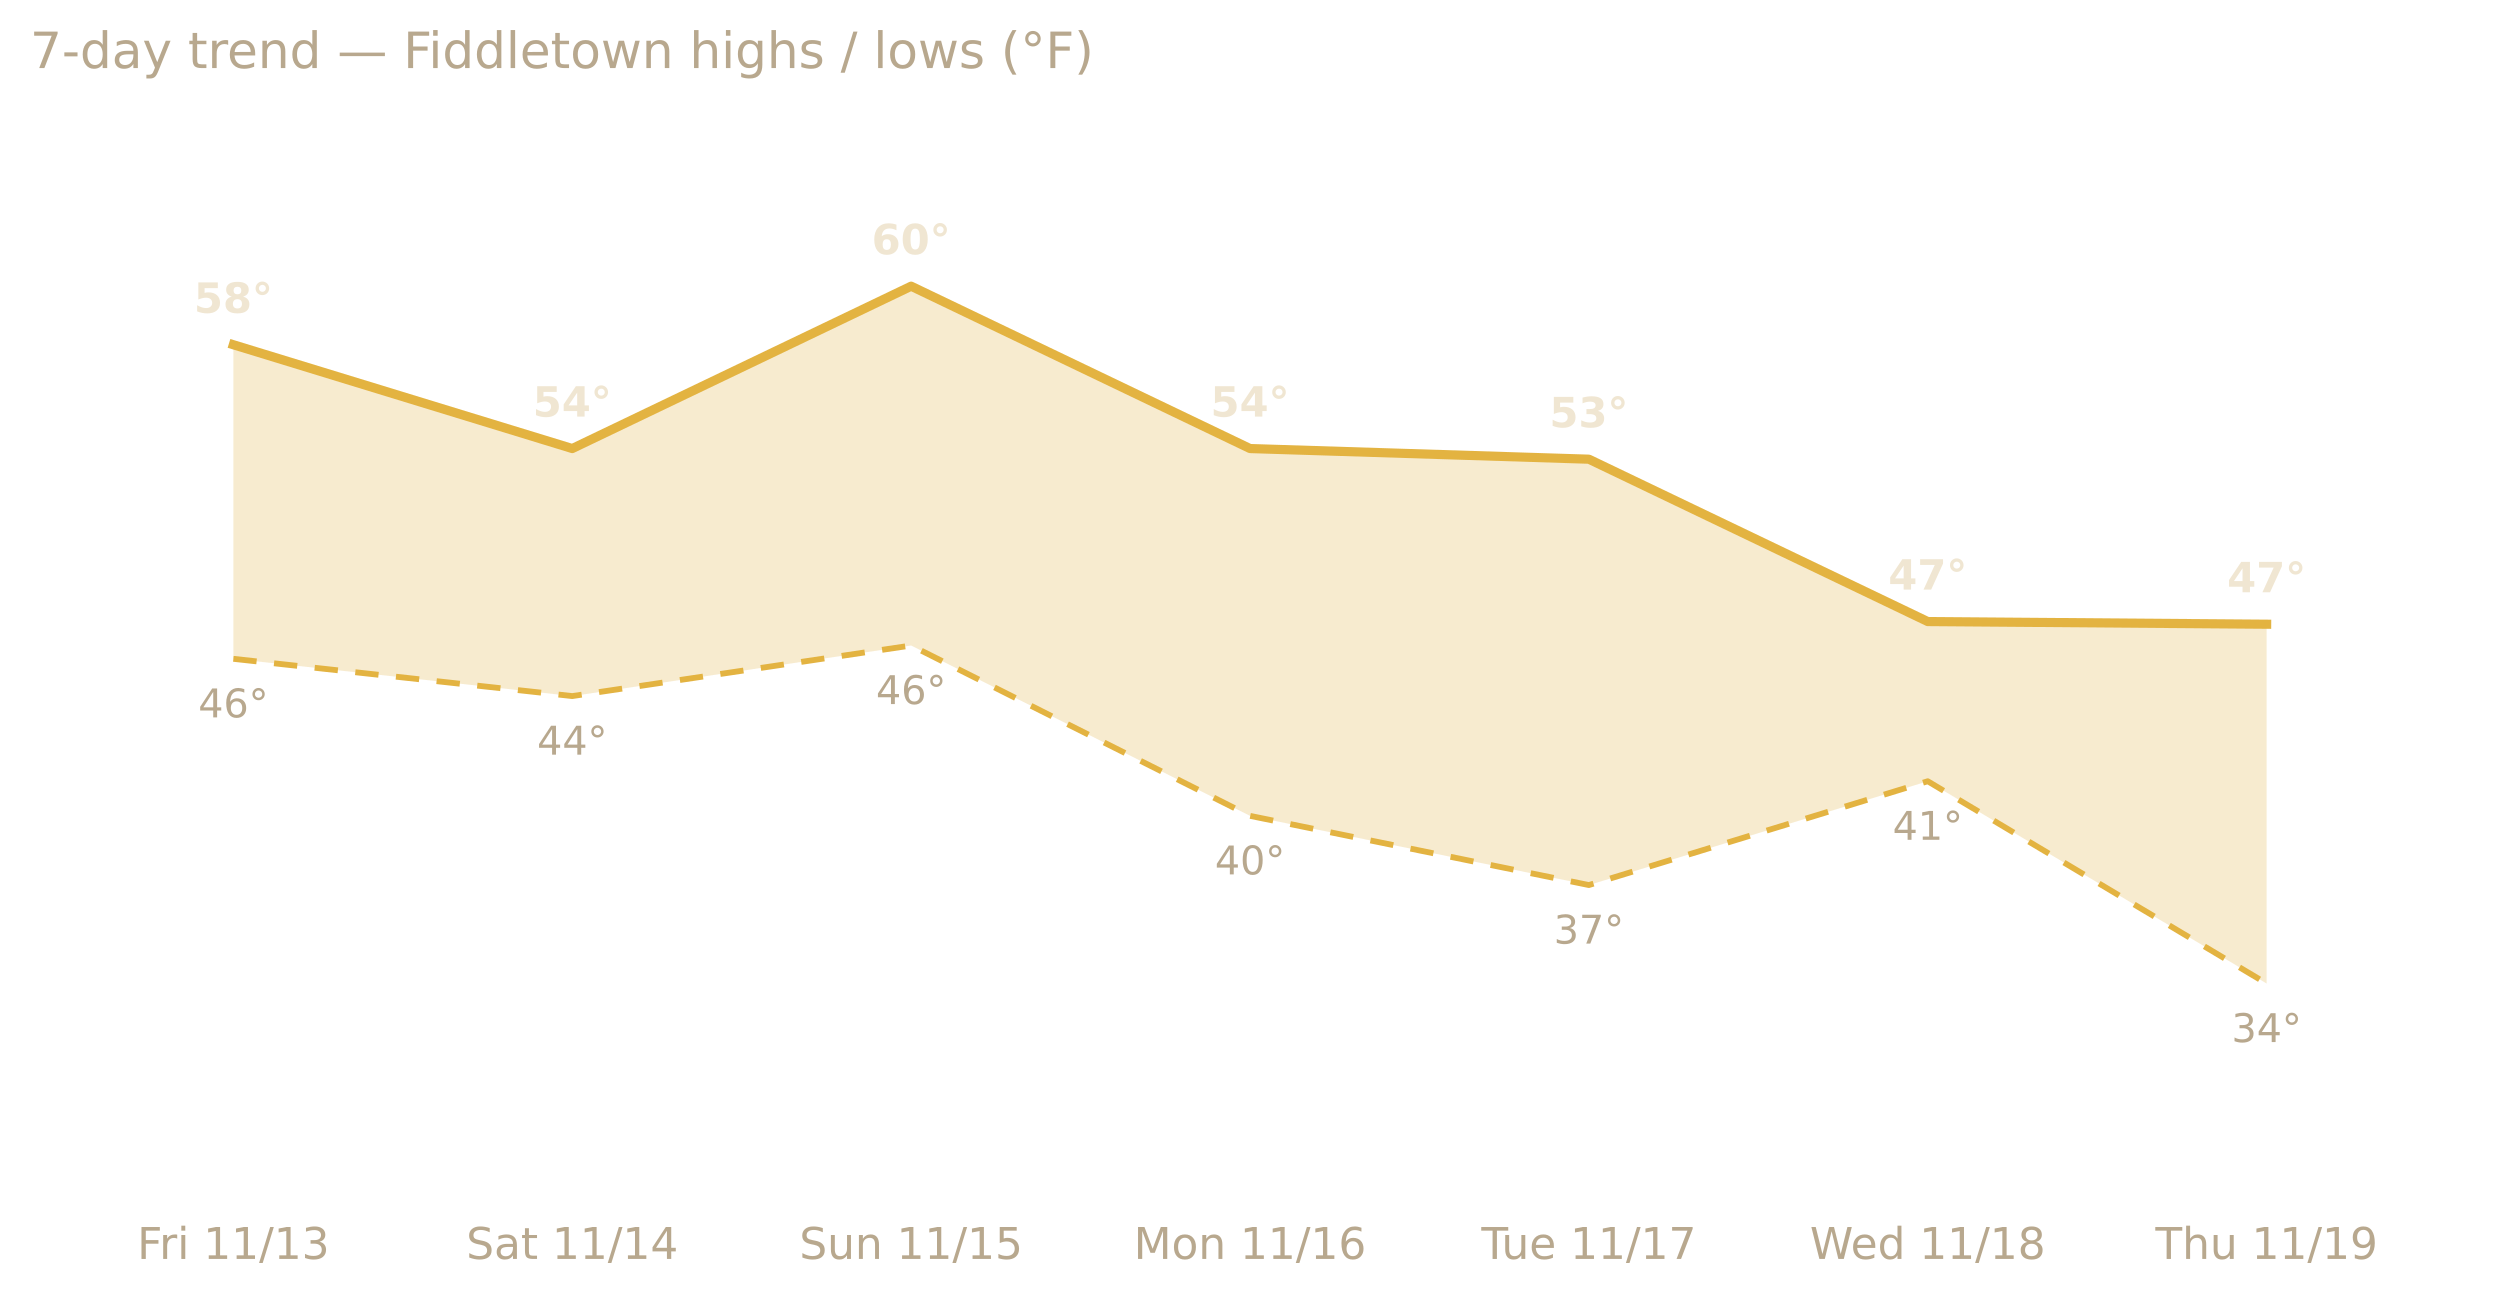
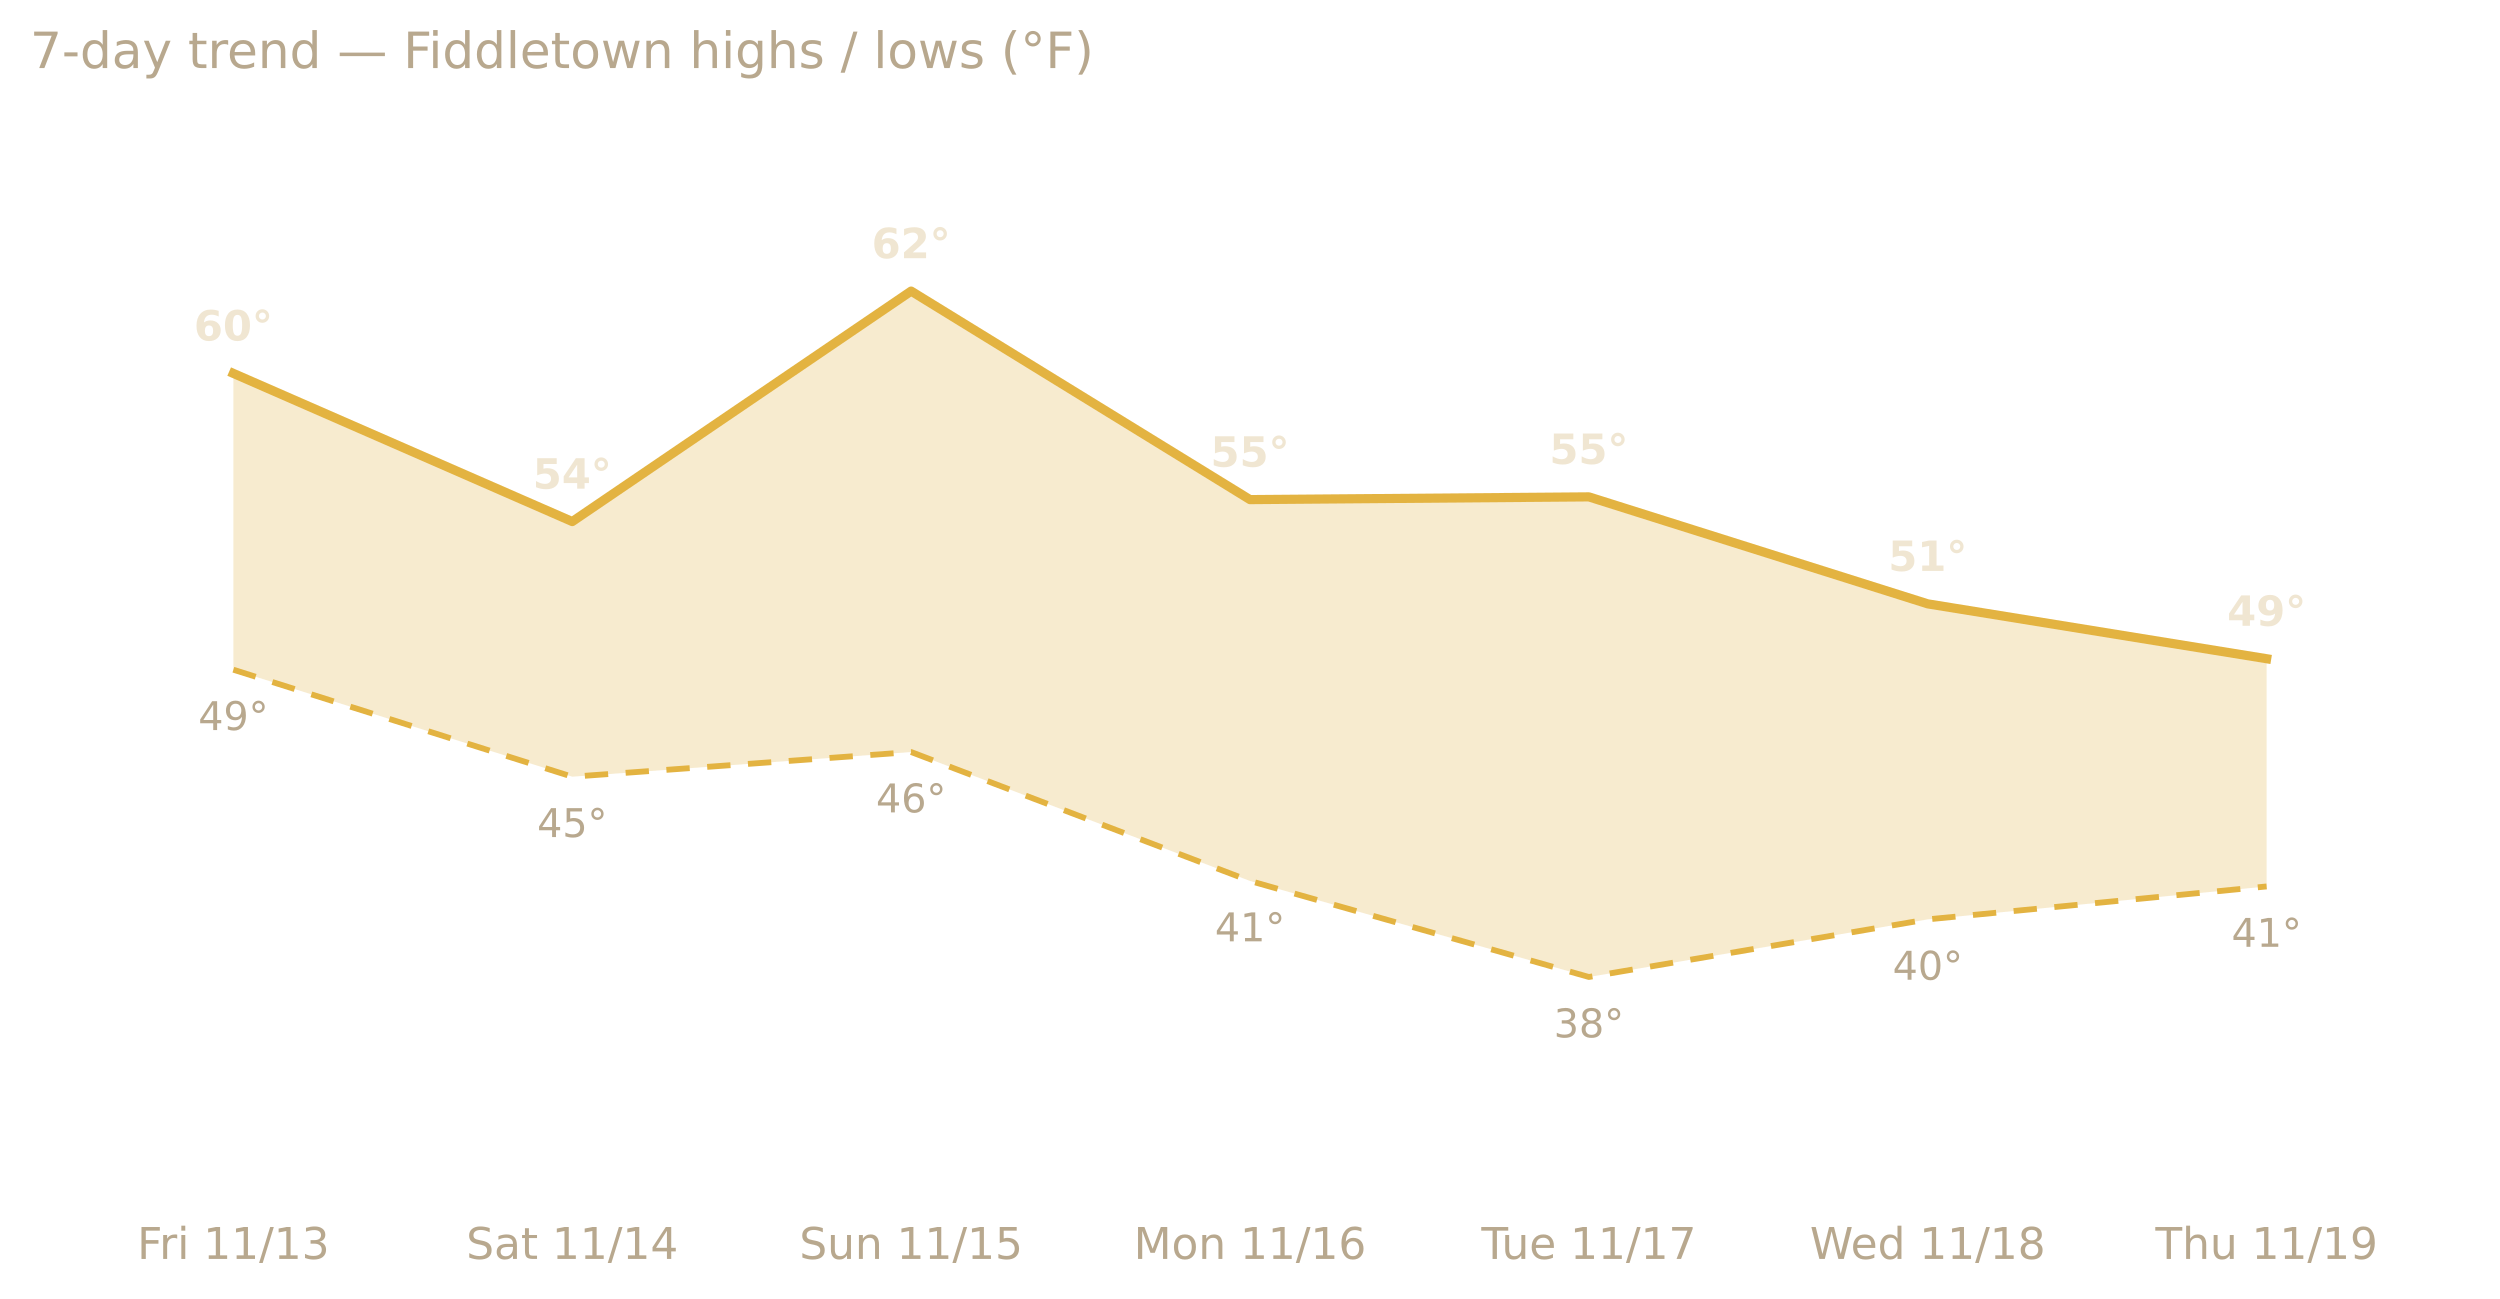
<svg xmlns="http://www.w3.org/2000/svg" xmlns:xlink="http://www.w3.org/1999/xlink" width="599.2pt" height="311.13pt" viewBox="0 0 599.2 311.13" version="1.1">
  <defs>
    <style type="text/css">*{stroke-linejoin: round; stroke-linecap: butt}</style>
  </defs>
  <g id="figure_1">
    <g id="patch_1">
      <path d="M 0 311.13  L 599.2 311.13  L 599.2 0  L 0 0  L 0 311.13  z " style="fill: none; opacity: 0" />
    </g>
    <g id="axes_1">
      <g id="patch_2">
        <path d="M 7.2 286.768  L 592 286.768  L 592 30.318  L 7.2 30.318  L 7.2 286.768  z " style="fill: none" />
      </g>
      <g id="matplotlib.axis_1">
        <g id="xtick_1">
          <g id="text_1">
            <g style="fill: #b8a88e" transform="translate(32.87927 301.7465) scale(0.105 -0.105)">
              <defs>
                <path id="DejaVuSans-46" d="M 628 4666  L 3309 4666  L 3309 4134  L 1259 4134  L 1259 2759  L 3109 2759  L 3109 2228  L 1259 2228  L 1259 0  L 628 0  L 628 4666  z " transform="scale(0.015625)" />
                <path id="DejaVuSans-72" d="M 2631 2963  Q 2534 3019 2420 3045  Q 2306 3072 2169 3072  Q 1681 3072 1420 2755  Q 1159 2438 1159 1844  L 1159 0  L 581 0  L 581 3500  L 1159 3500  L 1159 2956  Q 1341 3275 1631 3429  Q 1922 3584 2338 3584  Q 2397 3584 2469 3576  Q 2541 3569 2628 3553  L 2631 2963  z " transform="scale(0.015625)" />
                <path id="DejaVuSans-69" d="M 603 3500  L 1178 3500  L 1178 0  L 603 0  L 603 3500  z M 603 4863  L 1178 4863  L 1178 4134  L 603 4134  L 603 4863  z " transform="scale(0.015625)" />
                <path id="DejaVuSans-20" transform="scale(0.015625)" />
                <path id="DejaVuSans-31" d="M 794 531  L 1825 531  L 1825 4091  L 703 3866  L 703 4441  L 1819 4666  L 2450 4666  L 2450 531  L 3481 531  L 3481 0  L 794 0  L 794 531  z " transform="scale(0.015625)" />
                <path id="DejaVuSans-2f" d="M 1625 4666  L 2156 4666  L 531 -594  L 0 -594  L 1625 4666  z " transform="scale(0.015625)" />
                <path id="DejaVuSans-33" d="M 2597 2516  Q 3050 2419 3304 2112  Q 3559 1806 3559 1356  Q 3559 666 3084 287  Q 2609 -91 1734 -91  Q 1441 -91 1130 -33  Q 819 25 488 141  L 488 750  Q 750 597 1062 519  Q 1375 441 1716 441  Q 2309 441 2620 675  Q 2931 909 2931 1356  Q 2931 1769 2642 2001  Q 2353 2234 1838 2234  L 1294 2234  L 1294 2753  L 1863 2753  Q 2328 2753 2575 2939  Q 2822 3125 2822 3475  Q 2822 3834 2567 4026  Q 2313 4219 1838 4219  Q 1578 4219 1281 4162  Q 984 4106 628 3988  L 628 4550  Q 988 4650 1302 4700  Q 1616 4750 1894 4750  Q 2613 4750 3031 4423  Q 3450 4097 3450 3541  Q 3450 3153 3228 2886  Q 3006 2619 2597 2516  z " transform="scale(0.015625)" />
              </defs>
              <use xlink:href="#DejaVuSans-46" />
              <use xlink:href="#DejaVuSans-72" x="50.27" />
              <use xlink:href="#DejaVuSans-69" x="91.383" />
              <use xlink:href="#DejaVuSans-20" x="119.166" />
              <use xlink:href="#DejaVuSans-31" x="150.953" />
              <use xlink:href="#DejaVuSans-31" x="214.576" />
              <use xlink:href="#DejaVuSans-2f" x="278.199" />
              <use xlink:href="#DejaVuSans-31" x="311.891" />
              <use xlink:href="#DejaVuSans-33" x="375.514" />
            </g>
          </g>
        </g>
        <g id="xtick_2">
          <g id="text_2">
            <g style="fill: #b8a88e" transform="translate(111.7488 301.7465) scale(0.105 -0.105)">
              <defs>
                <path id="DejaVuSans-53" d="M 3425 4513  L 3425 3897  Q 3066 4069 2747 4153  Q 2428 4238 2131 4238  Q 1616 4238 1336 4038  Q 1056 3838 1056 3469  Q 1056 3159 1242 3001  Q 1428 2844 1947 2747  L 2328 2669  Q 3034 2534 3370 2195  Q 3706 1856 3706 1288  Q 3706 609 3251 259  Q 2797 -91 1919 -91  Q 1588 -91 1214 -16  Q 841 59 441 206  L 441 856  Q 825 641 1194 531  Q 1563 422 1919 422  Q 2459 422 2753 634  Q 3047 847 3047 1241  Q 3047 1584 2836 1778  Q 2625 1972 2144 2069  L 1759 2144  Q 1053 2284 737 2584  Q 422 2884 422 3419  Q 422 4038 858 4394  Q 1294 4750 2059 4750  Q 2388 4750 2728 4690  Q 3069 4631 3425 4513  z " transform="scale(0.015625)" />
                <path id="DejaVuSans-61" d="M 2194 1759  Q 1497 1759 1228 1600  Q 959 1441 959 1056  Q 959 750 1161 570  Q 1363 391 1709 391  Q 2188 391 2477 730  Q 2766 1069 2766 1631  L 2766 1759  L 2194 1759  z M 3341 1997  L 3341 0  L 2766 0  L 2766 531  Q 2569 213 2275 61  Q 1981 -91 1556 -91  Q 1019 -91 701 211  Q 384 513 384 1019  Q 384 1609 779 1909  Q 1175 2209 1959 2209  L 2766 2209  L 2766 2266  Q 2766 2663 2505 2880  Q 2244 3097 1772 3097  Q 1472 3097 1187 3025  Q 903 2953 641 2809  L 641 3341  Q 956 3463 1253 3523  Q 1550 3584 1831 3584  Q 2591 3584 2966 3190  Q 3341 2797 3341 1997  z " transform="scale(0.015625)" />
                <path id="DejaVuSans-74" d="M 1172 4494  L 1172 3500  L 2356 3500  L 2356 3053  L 1172 3053  L 1172 1153  Q 1172 725 1289 603  Q 1406 481 1766 481  L 2356 481  L 2356 0  L 1766 0  Q 1100 0 847 248  Q 594 497 594 1153  L 594 3053  L 172 3053  L 172 3500  L 594 3500  L 594 4494  L 1172 4494  z " transform="scale(0.015625)" />
                <path id="DejaVuSans-34" d="M 2419 4116  L 825 1625  L 2419 1625  L 2419 4116  z M 2253 4666  L 3047 4666  L 3047 1625  L 3713 1625  L 3713 1100  L 3047 1100  L 3047 0  L 2419 0  L 2419 1100  L 313 1100  L 313 1709  L 2253 4666  z " transform="scale(0.015625)" />
              </defs>
              <use xlink:href="#DejaVuSans-53" />
              <use xlink:href="#DejaVuSans-61" x="63.477" />
              <use xlink:href="#DejaVuSans-74" x="124.756" />
              <use xlink:href="#DejaVuSans-20" x="163.965" />
              <use xlink:href="#DejaVuSans-31" x="195.752" />
              <use xlink:href="#DejaVuSans-31" x="259.375" />
              <use xlink:href="#DejaVuSans-2f" x="322.998" />
              <use xlink:href="#DejaVuSans-31" x="356.689" />
              <use xlink:href="#DejaVuSans-34" x="420.312" />
            </g>
          </g>
        </g>
        <g id="xtick_3">
          <g id="text_3">
            <g style="fill: #b8a88e" transform="translate(191.5921 301.7465) scale(0.105 -0.105)">
              <defs>
                <path id="DejaVuSans-75" d="M 544 1381  L 544 3500  L 1119 3500  L 1119 1403  Q 1119 906 1312 657  Q 1506 409 1894 409  Q 2359 409 2629 706  Q 2900 1003 2900 1516  L 2900 3500  L 3475 3500  L 3475 0  L 2900 0  L 2900 538  Q 2691 219 2414 64  Q 2138 -91 1772 -91  Q 1169 -91 856 284  Q 544 659 544 1381  z M 1991 3584  L 1991 3584  z " transform="scale(0.015625)" />
                <path id="DejaVuSans-6e" d="M 3513 2113  L 3513 0  L 2938 0  L 2938 2094  Q 2938 2591 2744 2837  Q 2550 3084 2163 3084  Q 1697 3084 1428 2787  Q 1159 2491 1159 1978  L 1159 0  L 581 0  L 581 3500  L 1159 3500  L 1159 2956  Q 1366 3272 1645 3428  Q 1925 3584 2291 3584  Q 2894 3584 3203 3211  Q 3513 2838 3513 2113  z " transform="scale(0.015625)" />
                <path id="DejaVuSans-35" d="M 691 4666  L 3169 4666  L 3169 4134  L 1269 4134  L 1269 2991  Q 1406 3038 1543 3061  Q 1681 3084 1819 3084  Q 2600 3084 3056 2656  Q 3513 2228 3513 1497  Q 3513 744 3044 326  Q 2575 -91 1722 -91  Q 1428 -91 1123 -41  Q 819 9 494 109  L 494 744  Q 775 591 1075 516  Q 1375 441 1709 441  Q 2250 441 2565 725  Q 2881 1009 2881 1497  Q 2881 1984 2565 2268  Q 2250 2553 1709 2553  Q 1456 2553 1204 2497  Q 953 2441 691 2322  L 691 4666  z " transform="scale(0.015625)" />
              </defs>
              <use xlink:href="#DejaVuSans-53" />
              <use xlink:href="#DejaVuSans-75" x="63.477" />
              <use xlink:href="#DejaVuSans-6e" x="126.855" />
              <use xlink:href="#DejaVuSans-20" x="190.234" />
              <use xlink:href="#DejaVuSans-31" x="222.021" />
              <use xlink:href="#DejaVuSans-31" x="285.645" />
              <use xlink:href="#DejaVuSans-2f" x="349.268" />
              <use xlink:href="#DejaVuSans-31" x="382.959" />
              <use xlink:href="#DejaVuSans-35" x="446.582" />
            </g>
          </g>
        </g>
        <g id="xtick_4">
          <g id="text_4">
            <g style="fill: #b8a88e" transform="translate(271.7323 301.7465) scale(0.105 -0.105)">
              <defs>
                <path id="DejaVuSans-4d" d="M 628 4666  L 1569 4666  L 2759 1491  L 3956 4666  L 4897 4666  L 4897 0  L 4281 0  L 4281 4097  L 3078 897  L 2444 897  L 1241 4097  L 1241 0  L 628 0  L 628 4666  z " transform="scale(0.015625)" />
                <path id="DejaVuSans-6f" d="M 1959 3097  Q 1497 3097 1228 2736  Q 959 2375 959 1747  Q 959 1119 1226 758  Q 1494 397 1959 397  Q 2419 397 2687 759  Q 2956 1122 2956 1747  Q 2956 2369 2687 2733  Q 2419 3097 1959 3097  z M 1959 3584  Q 2709 3584 3137 3096  Q 3566 2609 3566 1747  Q 3566 888 3137 398  Q 2709 -91 1959 -91  Q 1206 -91 779 398  Q 353 888 353 1747  Q 353 2609 779 3096  Q 1206 3584 1959 3584  z " transform="scale(0.015625)" />
                <path id="DejaVuSans-36" d="M 2113 2584  Q 1688 2584 1439 2293  Q 1191 2003 1191 1497  Q 1191 994 1439 701  Q 1688 409 2113 409  Q 2538 409 2786 701  Q 3034 994 3034 1497  Q 3034 2003 2786 2293  Q 2538 2584 2113 2584  z M 3366 4563  L 3366 3988  Q 3128 4100 2886 4159  Q 2644 4219 2406 4219  Q 1781 4219 1451 3797  Q 1122 3375 1075 2522  Q 1259 2794 1537 2939  Q 1816 3084 2150 3084  Q 2853 3084 3261 2657  Q 3669 2231 3669 1497  Q 3669 778 3244 343  Q 2819 -91 2113 -91  Q 1303 -91 875 529  Q 447 1150 447 2328  Q 447 3434 972 4092  Q 1497 4750 2381 4750  Q 2619 4750 2861 4703  Q 3103 4656 3366 4563  z " transform="scale(0.015625)" />
              </defs>
              <use xlink:href="#DejaVuSans-4d" />
              <use xlink:href="#DejaVuSans-6f" x="86.279" />
              <use xlink:href="#DejaVuSans-6e" x="147.461" />
              <use xlink:href="#DejaVuSans-20" x="210.84" />
              <use xlink:href="#DejaVuSans-31" x="242.627" />
              <use xlink:href="#DejaVuSans-31" x="306.25" />
              <use xlink:href="#DejaVuSans-2f" x="369.873" />
              <use xlink:href="#DejaVuSans-31" x="403.564" />
              <use xlink:href="#DejaVuSans-36" x="467.188" />
            </g>
          </g>
        </g>
        <g id="xtick_5">
          <g id="text_5">
            <g style="fill: #b8a88e" transform="translate(355.0537 301.7465) scale(0.105 -0.105)">
              <defs>
                <path id="DejaVuSans-54" d="M -19 4666  L 3928 4666  L 3928 4134  L 2272 4134  L 2272 0  L 1638 0  L 1638 4134  L -19 4134  L -19 4666  z " transform="scale(0.015625)" />
                <path id="DejaVuSans-65" d="M 3597 1894  L 3597 1613  L 953 1613  Q 991 1019 1311 708  Q 1631 397 2203 397  Q 2534 397 2845 478  Q 3156 559 3463 722  L 3463 178  Q 3153 47 2828 -22  Q 2503 -91 2169 -91  Q 1331 -91 842 396  Q 353 884 353 1716  Q 353 2575 817 3079  Q 1281 3584 2069 3584  Q 2775 3584 3186 3129  Q 3597 2675 3597 1894  z M 3022 2063  Q 3016 2534 2758 2815  Q 2500 3097 2075 3097  Q 1594 3097 1305 2825  Q 1016 2553 972 2059  L 3022 2063  z " transform="scale(0.015625)" />
                <path id="DejaVuSans-37" d="M 525 4666  L 3525 4666  L 3525 4397  L 1831 0  L 1172 0  L 2766 4134  L 525 4134  L 525 4666  z " transform="scale(0.015625)" />
              </defs>
              <use xlink:href="#DejaVuSans-54" />
              <use xlink:href="#DejaVuSans-75" x="45.959" />
              <use xlink:href="#DejaVuSans-65" x="109.338" />
              <use xlink:href="#DejaVuSans-20" x="170.861" />
              <use xlink:href="#DejaVuSans-31" x="202.648" />
              <use xlink:href="#DejaVuSans-31" x="266.271" />
              <use xlink:href="#DejaVuSans-2f" x="329.895" />
              <use xlink:href="#DejaVuSans-31" x="363.586" />
              <use xlink:href="#DejaVuSans-37" x="427.209" />
            </g>
          </g>
        </g>
        <g id="xtick_6">
          <g id="text_6">
            <g style="fill: #b8a88e" transform="translate(433.8003 301.7465) scale(0.105 -0.105)">
              <defs>
                <path id="DejaVuSans-57" d="M 213 4666  L 850 4666  L 1831 722  L 2809 4666  L 3519 4666  L 4500 722  L 5478 4666  L 6119 4666  L 4947 0  L 4153 0  L 3169 4050  L 2175 0  L 1381 0  L 213 4666  z " transform="scale(0.015625)" />
                <path id="DejaVuSans-64" d="M 2906 2969  L 2906 4863  L 3481 4863  L 3481 0  L 2906 0  L 2906 525  Q 2725 213 2448 61  Q 2172 -91 1784 -91  Q 1150 -91 751 415  Q 353 922 353 1747  Q 353 2572 751 3078  Q 1150 3584 1784 3584  Q 2172 3584 2448 3432  Q 2725 3281 2906 2969  z M 947 1747  Q 947 1113 1208 752  Q 1469 391 1925 391  Q 2381 391 2643 752  Q 2906 1113 2906 1747  Q 2906 2381 2643 2742  Q 2381 3103 1925 3103  Q 1469 3103 1208 2742  Q 947 2381 947 1747  z " transform="scale(0.015625)" />
                <path id="DejaVuSans-38" d="M 2034 2216  Q 1584 2216 1326 1975  Q 1069 1734 1069 1313  Q 1069 891 1326 650  Q 1584 409 2034 409  Q 2484 409 2743 651  Q 3003 894 3003 1313  Q 3003 1734 2745 1975  Q 2488 2216 2034 2216  z M 1403 2484  Q 997 2584 770 2862  Q 544 3141 544 3541  Q 544 4100 942 4425  Q 1341 4750 2034 4750  Q 2731 4750 3128 4425  Q 3525 4100 3525 3541  Q 3525 3141 3298 2862  Q 3072 2584 2669 2484  Q 3125 2378 3379 2068  Q 3634 1759 3634 1313  Q 3634 634 3220 271  Q 2806 -91 2034 -91  Q 1263 -91 848 271  Q 434 634 434 1313  Q 434 1759 690 2068  Q 947 2378 1403 2484  z M 1172 3481  Q 1172 3119 1398 2916  Q 1625 2713 2034 2713  Q 2441 2713 2670 2916  Q 2900 3119 2900 3481  Q 2900 3844 2670 4047  Q 2441 4250 2034 4250  Q 1625 4250 1398 4047  Q 1172 3844 1172 3481  z " transform="scale(0.015625)" />
              </defs>
              <use xlink:href="#DejaVuSans-57" />
              <use xlink:href="#DejaVuSans-65" x="93.002" />
              <use xlink:href="#DejaVuSans-64" x="154.525" />
              <use xlink:href="#DejaVuSans-20" x="218.002" />
              <use xlink:href="#DejaVuSans-31" x="249.789" />
              <use xlink:href="#DejaVuSans-31" x="313.412" />
              <use xlink:href="#DejaVuSans-2f" x="377.035" />
              <use xlink:href="#DejaVuSans-31" x="410.727" />
              <use xlink:href="#DejaVuSans-38" x="474.35" />
            </g>
          </g>
        </g>
        <g id="xtick_7">
          <g id="text_7">
            <g style="fill: #b8a88e" transform="translate(516.6073 301.7465) scale(0.105 -0.105)">
              <defs>
                <path id="DejaVuSans-68" d="M 3513 2113  L 3513 0  L 2938 0  L 2938 2094  Q 2938 2591 2744 2837  Q 2550 3084 2163 3084  Q 1697 3084 1428 2787  Q 1159 2491 1159 1978  L 1159 0  L 581 0  L 581 4863  L 1159 4863  L 1159 2956  Q 1366 3272 1645 3428  Q 1925 3584 2291 3584  Q 2894 3584 3203 3211  Q 3513 2838 3513 2113  z " transform="scale(0.015625)" />
                <path id="DejaVuSans-39" d="M 703 97  L 703 672  Q 941 559 1184 500  Q 1428 441 1663 441  Q 2288 441 2617 861  Q 2947 1281 2994 2138  Q 2813 1869 2534 1725  Q 2256 1581 1919 1581  Q 1219 1581 811 2004  Q 403 2428 403 3163  Q 403 3881 828 4315  Q 1253 4750 1959 4750  Q 2769 4750 3195 4129  Q 3622 3509 3622 2328  Q 3622 1225 3098 567  Q 2575 -91 1691 -91  Q 1453 -91 1209 -44  Q 966 3 703 97  z M 1959 2075  Q 2384 2075 2632 2365  Q 2881 2656 2881 3163  Q 2881 3666 2632 3958  Q 2384 4250 1959 4250  Q 1534 4250 1286 3958  Q 1038 3666 1038 3163  Q 1038 2656 1286 2365  Q 1534 2075 1959 2075  z " transform="scale(0.015625)" />
              </defs>
              <use xlink:href="#DejaVuSans-54" />
              <use xlink:href="#DejaVuSans-68" x="61.084" />
              <use xlink:href="#DejaVuSans-75" x="124.463" />
              <use xlink:href="#DejaVuSans-20" x="187.842" />
              <use xlink:href="#DejaVuSans-31" x="219.629" />
              <use xlink:href="#DejaVuSans-31" x="283.252" />
              <use xlink:href="#DejaVuSans-2f" x="346.875" />
              <use xlink:href="#DejaVuSans-31" x="380.566" />
              <use xlink:href="#DejaVuSans-39" x="444.189" />
            </g>
          </g>
        </g>
      </g>
      <g id="matplotlib.axis_2" />
      <g id="PolyCollection_1">
-         <path d="M 55.933 82.629  L 55.933 157.905  L 137.156 166.836  L 218.378 154.716  L 299.6 195.543  L 380.822 212.13  L 462.044 187.25  L 543.267 235.733  L 543.267 149.612  L 543.267 149.612  L 462.044 148.974  L 380.822 110.06  L 299.6 107.508  L 218.378 68.594  L 137.156 107.508  L 55.933 82.629  z " clip-path="url(#pb3fc4c17a6)" style="fill: #e3b341; fill-opacity: 0.25" />
+         <path d="M 55.933 89.499  L 55.933 160.516  L 137.156 186.161  L 218.378 180.243  L 299.6 211.148  L 380.822 234.163  L 462.044 220.354  L 543.267 212.463  L 543.267 157.886  L 543.267 157.886  L 462.044 144.734  L 380.822 119.089  L 299.6 119.747  L 218.378 69.772  L 137.156 125.007  L 55.933 89.499  z " clip-path="url(#ped0254ae56)" style="fill: #e3b341; fill-opacity: 0.25" />
      </g>
      <g id="line2d_1">
-         <path d="M 55.933 82.629  L 137.156 107.508  L 218.378 68.594  L 299.6 107.508  L 380.822 110.06  L 462.044 148.974  L 543.267 149.612  " clip-path="url(#pb3fc4c17a6)" style="fill: none; stroke: #e3b341; stroke-width: 2.2; stroke-linecap: square" />
+         <path d="M 55.933 89.499  L 137.156 125.007  L 218.378 69.772  L 299.6 119.747  L 380.822 119.089  L 462.044 144.734  L 543.267 157.886  " clip-path="url(#ped0254ae56)" style="fill: none; stroke: #e3b341; stroke-width: 2.2; stroke-linecap: square" />
      </g>
      <g id="line2d_2">
-         <path d="M 55.933 157.905  L 137.156 166.836  L 218.378 154.716  L 299.6 195.543  L 380.822 212.13  L 462.044 187.25  L 543.267 235.733  " clip-path="url(#pb3fc4c17a6)" style="fill: none; stroke-dasharray: 5.6,4.2; stroke-dashoffset: 0; stroke: #e3b341; stroke-width: 1.4" />
+         <path d="M 55.933 160.516  L 137.156 186.161  L 218.378 180.243  L 299.6 211.148  L 380.822 234.163  L 462.044 220.354  L 543.267 212.463  " clip-path="url(#ped0254ae56)" style="fill: none; stroke-dasharray: 5.6,4.2; stroke-dashoffset: 0; stroke: #e3b341; stroke-width: 1.4" />
      </g>
      <g id="text_8">
-         <g style="fill: #f0e6d2" transform="translate(46.47552 74.9736) scale(0.1 -0.1)">
+         <g style="fill: #f0e6d2" transform="translate(46.47552 81.60813) scale(0.1 -0.1)">
+           <defs>
+             <path id="DejaVuSans-Bold-36" d="M 2316 2303  Q 2000 2303 1842 2098  Q 1684 1894 1684 1484  Q 1684 1075 1842 870  Q 2000 666 2316 666  Q 2634 666 2792 870  Q 2950 1075 2950 1484  Q 2950 1894 2792 2098  Q 2634 2303 2316 2303  z M 3803 4544  L 3803 3681  Q 3506 3822 3243 3889  Q 2981 3956 2731 3956  Q 2194 3956 1894 3657  Q 1594 3359 1544 2772  Q 1750 2925 1990 3001  Q 2231 3078 2516 3078  Q 3231 3078 3670 2659  Q 4109 2241 4109 1563  Q 4109 813 3618 361  Q 3128 -91 2303 -91  Q 1394 -91 895 523  Q 397 1138 397 2266  Q 397 3422 980 4083  Q 1563 4744 2578 4744  Q 2900 4744 3203 4694  Q 3506 4644 3803 4544  z " transform="scale(0.015625)" />
+             <path id="DejaVuSans-Bold-30" d="M 2944 2338  Q 2944 3213 2780 3570  Q 2616 3928 2228 3928  Q 1841 3928 1675 3570  Q 1509 3213 1509 2338  Q 1509 1453 1675 1090  Q 1841 728 2228 728  Q 2613 728 2778 1090  Q 2944 1453 2944 2338  z M 4147 2328  Q 4147 1169 3647 539  Q 3147 -91 2228 -91  Q 1306 -91 806 539  Q 306 1169 306 2328  Q 306 3491 806 4120  Q 1306 4750 2228 4750  Q 3147 4750 3647 4120  Q 4147 3491 4147 2328  z " transform="scale(0.015625)" />
+             <path id="DejaVuSans-Bold-b0" d="M 1600 4288  Q 1375 4288 1219 4131  Q 1063 3975 1063 3750  Q 1063 3525 1217 3372  Q 1372 3219 1600 3219  Q 1825 3219 1981 3373  Q 2138 3528 2138 3750  Q 2138 3975 1980 4131  Q 1822 4288 1600 4288  z M 1600 4794  Q 1806 4794 1997 4714  Q 2188 4634 2338 4488  Q 2484 4338 2561 4150  Q 2638 3963 2638 3750  Q 2638 3541 2561 3352  Q 2484 3163 2344 3022  Q 2194 2872 2000 2792  Q 1806 2713 1594 2713  Q 1153 2713 854 3011  Q 556 3309 556 3750  Q 556 4191 857 4492  Q 1159 4794 1600 4794  z " transform="scale(0.015625)" />
+           </defs>
+           <use xlink:href="#DejaVuSans-Bold-36" />
+           <use xlink:href="#DejaVuSans-Bold-30" x="69.58" />
+           <use xlink:href="#DejaVuSans-Bold-b0" x="139.16" />
+         </g>
+       </g>
+       <g id="text_9">
+         <g style="fill: #b8a88e" transform="translate(47.51396 174.9822) scale(0.095 -0.095)">
+           <defs>
+             <path id="DejaVuSans-b0" d="M 1600 4347  Q 1350 4347 1178 4173  Q 1006 4000 1006 3750  Q 1006 3503 1178 3333  Q 1350 3163 1600 3163  Q 1850 3163 2022 3333  Q 2194 3503 2194 3750  Q 2194 3997 2020 4172  Q 1847 4347 1600 4347  z M 1600 4750  Q 1800 4750 1984 4673  Q 2169 4597 2303 4453  Q 2447 4313 2519 4134  Q 2591 3956 2591 3750  Q 2591 3338 2302 3052  Q 2013 2766 1594 2766  Q 1172 2766 890 3047  Q 609 3328 609 3750  Q 609 4169 896 4459  Q 1184 4750 1600 4750  z " transform="scale(0.015625)" />
+           </defs>
+           <use xlink:href="#DejaVuSans-34" />
+           <use xlink:href="#DejaVuSans-39" x="63.623" />
+           <use xlink:href="#DejaVuSans-b0" x="127.246" />
+         </g>
+       </g>
+       <g id="text_10">
+         <g style="fill: #f0e6d2" transform="translate(127.6977 117.1166) scale(0.1 -0.1)">
          <defs>
            <path id="DejaVuSans-Bold-35" d="M 678 4666  L 3669 4666  L 3669 3781  L 1638 3781  L 1638 3059  Q 1775 3097 1914 3117  Q 2053 3138 2203 3138  Q 3056 3138 3531 2711  Q 4006 2284 4006 1522  Q 4006 766 3489 337  Q 2972 -91 2053 -91  Q 1656 -91 1267 -14  Q 878 63 494 219  L 494 1166  Q 875 947 1217 837  Q 1559 728 1863 728  Q 2300 728 2551 942  Q 2803 1156 2803 1522  Q 2803 1891 2551 2103  Q 2300 2316 1863 2316  Q 1603 2316 1309 2248  Q 1016 2181 678 2041  L 678 4666  z " transform="scale(0.015625)" />
-             <path id="DejaVuSans-Bold-38" d="M 2228 2088  Q 1891 2088 1709 1903  Q 1528 1719 1528 1375  Q 1528 1031 1709 848  Q 1891 666 2228 666  Q 2563 666 2741 848  Q 2919 1031 2919 1375  Q 2919 1722 2741 1905  Q 2563 2088 2228 2088  z M 1350 2484  Q 925 2613 709 2878  Q 494 3144 494 3541  Q 494 4131 934 4440  Q 1375 4750 2228 4750  Q 3075 4750 3515 4442  Q 3956 4134 3956 3541  Q 3956 3144 3739 2878  Q 3522 2613 3097 2484  Q 3572 2353 3814 2058  Q 4056 1763 4056 1313  Q 4056 619 3595 264  Q 3134 -91 2228 -91  Q 1319 -91 855 264  Q 391 619 391 1313  Q 391 1763 633 2058  Q 875 2353 1350 2484  z M 1631 3419  Q 1631 3141 1786 2991  Q 1941 2841 2228 2841  Q 2509 2841 2662 2991  Q 2816 3141 2816 3419  Q 2816 3697 2662 3845  Q 2509 3994 2228 3994  Q 1941 3994 1786 3844  Q 1631 3694 1631 3419  z " transform="scale(0.015625)" />
-             <path id="DejaVuSans-Bold-b0" d="M 1600 4288  Q 1375 4288 1219 4131  Q 1063 3975 1063 3750  Q 1063 3525 1217 3372  Q 1372 3219 1600 3219  Q 1825 3219 1981 3373  Q 2138 3528 2138 3750  Q 2138 3975 1980 4131  Q 1822 4288 1600 4288  z M 1600 4794  Q 1806 4794 1997 4714  Q 2188 4634 2338 4488  Q 2484 4338 2561 4150  Q 2638 3963 2638 3750  Q 2638 3541 2561 3352  Q 2484 3163 2344 3022  Q 2194 2872 2000 2792  Q 1806 2713 1594 2713  Q 1153 2713 854 3011  Q 556 3309 556 3750  Q 556 4191 857 4492  Q 1159 4794 1600 4794  z " transform="scale(0.015625)" />
-           </defs>
-           <use xlink:href="#DejaVuSans-Bold-35" />
-           <use xlink:href="#DejaVuSans-Bold-38" x="69.58" />
-           <use xlink:href="#DejaVuSans-Bold-b0" x="139.16" />
-         </g>
-       </g>
-       <g id="text_9">
-         <g style="fill: #b8a88e" transform="translate(47.51396 171.9398) scale(0.095 -0.095)">
-           <defs>
-             <path id="DejaVuSans-b0" d="M 1600 4347  Q 1350 4347 1178 4173  Q 1006 4000 1006 3750  Q 1006 3503 1178 3333  Q 1350 3163 1600 3163  Q 1850 3163 2022 3333  Q 2194 3503 2194 3750  Q 2194 3997 2020 4172  Q 1847 4347 1600 4347  z M 1600 4750  Q 1800 4750 1984 4673  Q 2169 4597 2303 4453  Q 2447 4313 2519 4134  Q 2591 3956 2591 3750  Q 2591 3338 2302 3052  Q 2013 2766 1594 2766  Q 1172 2766 890 3047  Q 609 3328 609 3750  Q 609 4169 896 4459  Q 1184 4750 1600 4750  z " transform="scale(0.015625)" />
-           </defs>
-           <use xlink:href="#DejaVuSans-34" />
-           <use xlink:href="#DejaVuSans-36" x="63.623" />
-           <use xlink:href="#DejaVuSans-b0" x="127.246" />
-         </g>
-       </g>
-       <g id="text_10">
-         <g style="fill: #f0e6d2" transform="translate(127.6977 99.85308) scale(0.1 -0.1)">
-           <defs>
            <path id="DejaVuSans-Bold-34" d="M 2356 3675  L 1038 1722  L 2356 1722  L 2356 3675  z M 2156 4666  L 3494 4666  L 3494 1722  L 4159 1722  L 4159 850  L 3494 850  L 3494 0  L 2356 0  L 2356 850  L 288 850  L 288 1881  L 2156 4666  z " transform="scale(0.015625)" />
          </defs>
          <use xlink:href="#DejaVuSans-Bold-35" />
          <use xlink:href="#DejaVuSans-Bold-34" x="69.58" />
          <use xlink:href="#DejaVuSans-Bold-b0" x="139.16" />
        </g>
      </g>
      <g id="text_11">
-         <g style="fill: #b8a88e" transform="translate(128.7362 180.8709) scale(0.095 -0.095)">
-           <use xlink:href="#DejaVuSans-34" />
-           <use xlink:href="#DejaVuSans-34" x="63.623" />
+         <g style="fill: #b8a88e" transform="translate(128.7362 200.6272) scale(0.095 -0.095)">
+           <use xlink:href="#DejaVuSans-34" />
+           <use xlink:href="#DejaVuSans-35" x="63.623" />
          <use xlink:href="#DejaVuSans-b0" x="127.246" />
        </g>
      </g>
      <g id="text_12">
-         <g style="fill: #f0e6d2" transform="translate(208.92 60.93902) scale(0.1 -0.1)">
-           <defs>
-             <path id="DejaVuSans-Bold-36" d="M 2316 2303  Q 2000 2303 1842 2098  Q 1684 1894 1684 1484  Q 1684 1075 1842 870  Q 2000 666 2316 666  Q 2634 666 2792 870  Q 2950 1075 2950 1484  Q 2950 1894 2792 2098  Q 2634 2303 2316 2303  z M 3803 4544  L 3803 3681  Q 3506 3822 3243 3889  Q 2981 3956 2731 3956  Q 2194 3956 1894 3657  Q 1594 3359 1544 2772  Q 1750 2925 1990 3001  Q 2231 3078 2516 3078  Q 3231 3078 3670 2659  Q 4109 2241 4109 1563  Q 4109 813 3618 361  Q 3128 -91 2303 -91  Q 1394 -91 895 523  Q 397 1138 397 2266  Q 397 3422 980 4083  Q 1563 4744 2578 4744  Q 2900 4744 3203 4694  Q 3506 4644 3803 4544  z " transform="scale(0.015625)" />
-             <path id="DejaVuSans-Bold-30" d="M 2944 2338  Q 2944 3213 2780 3570  Q 2616 3928 2228 3928  Q 1841 3928 1675 3570  Q 1509 3213 1509 2338  Q 1509 1453 1675 1090  Q 1841 728 2228 728  Q 2613 728 2778 1090  Q 2944 1453 2944 2338  z M 4147 2328  Q 4147 1169 3647 539  Q 3147 -91 2228 -91  Q 1306 -91 806 539  Q 306 1169 306 2328  Q 306 3491 806 4120  Q 1306 4750 2228 4750  Q 3147 4750 3647 4120  Q 4147 3491 4147 2328  z " transform="scale(0.015625)" />
+         <g style="fill: #f0e6d2" transform="translate(208.92 61.8812) scale(0.1 -0.1)">
+           <defs>
+             <path id="DejaVuSans-Bold-32" d="M 1844 884  L 3897 884  L 3897 0  L 506 0  L 506 884  L 2209 2388  Q 2438 2594 2547 2791  Q 2656 2988 2656 3200  Q 2656 3528 2436 3728  Q 2216 3928 1850 3928  Q 1569 3928 1234 3808  Q 900 3688 519 3450  L 519 4475  Q 925 4609 1322 4679  Q 1719 4750 2100 4750  Q 2938 4750 3402 4381  Q 3866 4013 3866 3353  Q 3866 2972 3669 2642  Q 3472 2313 2841 1759  L 1844 884  z " transform="scale(0.015625)" />
          </defs>
          <use xlink:href="#DejaVuSans-Bold-36" />
-           <use xlink:href="#DejaVuSans-Bold-30" x="69.58" />
+           <use xlink:href="#DejaVuSans-Bold-32" x="69.58" />
          <use xlink:href="#DejaVuSans-Bold-b0" x="139.16" />
        </g>
      </g>
      <g id="text_13">
-         <g style="fill: #b8a88e" transform="translate(209.9584 168.7501) scale(0.095 -0.095)">
+         <g style="fill: #b8a88e" transform="translate(209.9584 194.7092) scale(0.095 -0.095)">
          <use xlink:href="#DejaVuSans-34" />
          <use xlink:href="#DejaVuSans-36" x="63.623" />
          <use xlink:href="#DejaVuSans-b0" x="127.246" />
        </g>
      </g>
      <g id="text_14">
-         <g style="fill: #f0e6d2" transform="translate(290.1422 99.85308) scale(0.1 -0.1)">
+         <g style="fill: #f0e6d2" transform="translate(290.1422 111.8561) scale(0.1 -0.1)">
          <use xlink:href="#DejaVuSans-Bold-35" />
-           <use xlink:href="#DejaVuSans-Bold-34" x="69.58" />
+           <use xlink:href="#DejaVuSans-Bold-35" x="69.58" />
          <use xlink:href="#DejaVuSans-Bold-b0" x="139.16" />
        </g>
      </g>
      <g id="text_15">
-         <g style="fill: #b8a88e" transform="translate(291.1806 209.578) scale(0.095 -0.095)">
+         <g style="fill: #b8a88e" transform="translate(291.1806 225.6147) scale(0.095 -0.095)">
+           <use xlink:href="#DejaVuSans-34" />
+           <use xlink:href="#DejaVuSans-31" x="63.623" />
+           <use xlink:href="#DejaVuSans-b0" x="127.246" />
+         </g>
+       </g>
+       <g id="text_16">
+         <g style="fill: #f0e6d2" transform="translate(371.3644 111.1985) scale(0.1 -0.1)">
+           <use xlink:href="#DejaVuSans-Bold-35" />
+           <use xlink:href="#DejaVuSans-Bold-35" x="69.58" />
+           <use xlink:href="#DejaVuSans-Bold-b0" x="139.16" />
+         </g>
+       </g>
+       <g id="text_17">
+         <g style="fill: #b8a88e" transform="translate(372.4028 248.6294) scale(0.095 -0.095)">
+           <use xlink:href="#DejaVuSans-33" />
+           <use xlink:href="#DejaVuSans-38" x="63.623" />
+           <use xlink:href="#DejaVuSans-b0" x="127.246" />
+         </g>
+       </g>
+       <g id="text_18">
+         <g style="fill: #f0e6d2" transform="translate(452.5866 136.8435) scale(0.1 -0.1)">
+           <defs>
+             <path id="DejaVuSans-Bold-31" d="M 750 831  L 1813 831  L 1813 3847  L 722 3622  L 722 4441  L 1806 4666  L 2950 4666  L 2950 831  L 4013 831  L 4013 0  L 750 0  L 750 831  z " transform="scale(0.015625)" />
+           </defs>
+           <use xlink:href="#DejaVuSans-Bold-35" />
+           <use xlink:href="#DejaVuSans-Bold-31" x="69.58" />
+           <use xlink:href="#DejaVuSans-Bold-b0" x="139.16" />
+         </g>
+       </g>
+       <g id="text_19">
+         <g style="fill: #b8a88e" transform="translate(453.6251 234.8206) scale(0.095 -0.095)">
          <defs>
            <path id="DejaVuSans-30" d="M 2034 4250  Q 1547 4250 1301 3770  Q 1056 3291 1056 2328  Q 1056 1369 1301 889  Q 1547 409 2034 409  Q 2525 409 2770 889  Q 3016 1369 3016 2328  Q 3016 3291 2770 3770  Q 2525 4250 2034 4250  z M 2034 4750  Q 2819 4750 3233 4129  Q 3647 3509 3647 2328  Q 3647 1150 3233 529  Q 2819 -91 2034 -91  Q 1250 -91 836 529  Q 422 1150 422 2328  Q 422 3509 836 4129  Q 1250 4750 2034 4750  z " transform="scale(0.015625)" />
          </defs>
          <use xlink:href="#DejaVuSans-34" />
          <use xlink:href="#DejaVuSans-30" x="63.623" />
          <use xlink:href="#DejaVuSans-b0" x="127.246" />
        </g>
      </g>
-       <g id="text_16">
-         <g style="fill: #f0e6d2" transform="translate(371.3644 102.4048) scale(0.1 -0.1)">
-           <defs>
-             <path id="DejaVuSans-Bold-33" d="M 2981 2516  Q 3453 2394 3698 2092  Q 3944 1791 3944 1325  Q 3944 631 3412 270  Q 2881 -91 1863 -91  Q 1503 -91 1142 -33  Q 781 25 428 141  L 428 1069  Q 766 900 1098 814  Q 1431 728 1753 728  Q 2231 728 2486 893  Q 2741 1059 2741 1369  Q 2741 1688 2480 1852  Q 2219 2016 1709 2016  L 1228 2016  L 1228 2791  L 1734 2791  Q 2188 2791 2409 2933  Q 2631 3075 2631 3366  Q 2631 3634 2415 3781  Q 2200 3928 1806 3928  Q 1516 3928 1219 3862  Q 922 3797 628 3669  L 628 4550  Q 984 4650 1334 4700  Q 1684 4750 2022 4750  Q 2931 4750 3382 4451  Q 3834 4153 3834 3553  Q 3834 3144 3618 2883  Q 3403 2622 2981 2516  z " transform="scale(0.015625)" />
-           </defs>
-           <use xlink:href="#DejaVuSans-Bold-35" />
-           <use xlink:href="#DejaVuSans-Bold-33" x="69.58" />
-           <use xlink:href="#DejaVuSans-Bold-b0" x="139.16" />
-         </g>
-       </g>
-       <g id="text_17">
-         <g style="fill: #b8a88e" transform="translate(372.4028 226.1643) scale(0.095 -0.095)">
-           <use xlink:href="#DejaVuSans-33" />
-           <use xlink:href="#DejaVuSans-37" x="63.623" />
-           <use xlink:href="#DejaVuSans-b0" x="127.246" />
-         </g>
-       </g>
-       <g id="text_18">
-         <g style="fill: #f0e6d2" transform="translate(452.5866 141.3189) scale(0.1 -0.1)">
-           <defs>
-             <path id="DejaVuSans-Bold-37" d="M 428 4666  L 3944 4666  L 3944 3988  L 2125 0  L 953 0  L 2675 3781  L 428 3781  L 428 4666  z " transform="scale(0.015625)" />
+       <g id="text_20">
+         <g style="fill: #f0e6d2" transform="translate(533.8089 149.9948) scale(0.1 -0.1)">
+           <defs>
+             <path id="DejaVuSans-Bold-39" d="M 641 103  L 641 966  Q 928 831 1190 764  Q 1453 697 1709 697  Q 2247 697 2547 995  Q 2847 1294 2900 1881  Q 2688 1725 2447 1647  Q 2206 1569 1925 1569  Q 1209 1569 770 1986  Q 331 2403 331 3084  Q 331 3838 820 4291  Q 1309 4744 2131 4744  Q 3044 4744 3544 4128  Q 4044 3513 4044 2388  Q 4044 1231 3459 570  Q 2875 -91 1856 -91  Q 1528 -91 1228 -42  Q 928 6 641 103  z M 2125 2350  Q 2441 2350 2600 2554  Q 2759 2759 2759 3169  Q 2759 3575 2600 3781  Q 2441 3988 2125 3988  Q 1809 3988 1650 3781  Q 1491 3575 1491 3169  Q 1491 2759 1650 2554  Q 1809 2350 2125 2350  z " transform="scale(0.015625)" />
          </defs>
          <use xlink:href="#DejaVuSans-Bold-34" />
-           <use xlink:href="#DejaVuSans-Bold-37" x="69.58" />
-           <use xlink:href="#DejaVuSans-Bold-b0" x="139.16" />
-         </g>
-       </g>
-       <g id="text_19">
-         <g style="fill: #b8a88e" transform="translate(453.6251 201.2848) scale(0.095 -0.095)">
+           <use xlink:href="#DejaVuSans-Bold-39" x="69.58" />
+           <use xlink:href="#DejaVuSans-Bold-b0" x="139.16" />
+         </g>
+       </g>
+       <g id="text_21">
+         <g style="fill: #b8a88e" transform="translate(534.8473 226.9298) scale(0.095 -0.095)">
          <use xlink:href="#DejaVuSans-34" />
          <use xlink:href="#DejaVuSans-31" x="63.623" />
-           <use xlink:href="#DejaVuSans-b0" x="127.246" />
-         </g>
-       </g>
-       <g id="text_20">
-         <g style="fill: #f0e6d2" transform="translate(533.8089 141.9568) scale(0.1 -0.1)">
-           <use xlink:href="#DejaVuSans-Bold-34" />
-           <use xlink:href="#DejaVuSans-Bold-37" x="69.58" />
-           <use xlink:href="#DejaVuSans-Bold-b0" x="139.16" />
-         </g>
-       </g>
-       <g id="text_21">
-         <g style="fill: #b8a88e" transform="translate(534.8473 249.7679) scale(0.095 -0.095)">
-           <use xlink:href="#DejaVuSans-33" />
-           <use xlink:href="#DejaVuSans-34" x="63.623" />
          <use xlink:href="#DejaVuSans-b0" x="127.246" />
        </g>
      </g>
      <g id="text_22">
        <g style="fill: #b8a88e" transform="translate(7.2 16.31812) scale(0.12 -0.12)">
          <defs>
            <path id="DejaVuSans-2d" d="M 313 2009  L 1997 2009  L 1997 1497  L 313 1497  L 313 2009  z " transform="scale(0.015625)" />
            <path id="DejaVuSans-79" d="M 2059 -325  Q 1816 -950 1584 -1140  Q 1353 -1331 966 -1331  L 506 -1331  L 506 -850  L 844 -850  Q 1081 -850 1212 -737  Q 1344 -625 1503 -206  L 1606 56  L 191 3500  L 800 3500  L 1894 763  L 2988 3500  L 3597 3500  L 2059 -325  z " transform="scale(0.015625)" />
            <path id="DejaVuSans-2014" d="M 313 1978  L 6088 1978  L 6088 1528  L 313 1528  L 313 1978  z " transform="scale(0.015625)" />
            <path id="DejaVuSans-6c" d="M 603 4863  L 1178 4863  L 1178 0  L 603 0  L 603 4863  z " transform="scale(0.015625)" />
            <path id="DejaVuSans-77" d="M 269 3500  L 844 3500  L 1563 769  L 2278 3500  L 2956 3500  L 3675 769  L 4391 3500  L 4966 3500  L 4050 0  L 3372 0  L 2619 2869  L 1863 0  L 1184 0  L 269 3500  z " transform="scale(0.015625)" />
            <path id="DejaVuSans-67" d="M 2906 1791  Q 2906 2416 2648 2759  Q 2391 3103 1925 3103  Q 1463 3103 1205 2759  Q 947 2416 947 1791  Q 947 1169 1205 825  Q 1463 481 1925 481  Q 2391 481 2648 825  Q 2906 1169 2906 1791  z M 3481 434  Q 3481 -459 3084 -895  Q 2688 -1331 1869 -1331  Q 1566 -1331 1297 -1286  Q 1028 -1241 775 -1147  L 775 -588  Q 1028 -725 1275 -790  Q 1522 -856 1778 -856  Q 2344 -856 2625 -561  Q 2906 -266 2906 331  L 2906 616  Q 2728 306 2450 153  Q 2172 0 1784 0  Q 1141 0 747 490  Q 353 981 353 1791  Q 353 2603 747 3093  Q 1141 3584 1784 3584  Q 2172 3584 2450 3431  Q 2728 3278 2906 2969  L 2906 3500  L 3481 3500  L 3481 434  z " transform="scale(0.015625)" />
            <path id="DejaVuSans-73" d="M 2834 3397  L 2834 2853  Q 2591 2978 2328 3040  Q 2066 3103 1784 3103  Q 1356 3103 1142 2972  Q 928 2841 928 2578  Q 928 2378 1081 2264  Q 1234 2150 1697 2047  L 1894 2003  Q 2506 1872 2764 1633  Q 3022 1394 3022 966  Q 3022 478 2636 193  Q 2250 -91 1575 -91  Q 1294 -91 989 -36  Q 684 19 347 128  L 347 722  Q 666 556 975 473  Q 1284 391 1588 391  Q 1994 391 2212 530  Q 2431 669 2431 922  Q 2431 1156 2273 1281  Q 2116 1406 1581 1522  L 1381 1569  Q 847 1681 609 1914  Q 372 2147 372 2553  Q 372 3047 722 3315  Q 1072 3584 1716 3584  Q 2034 3584 2315 3537  Q 2597 3491 2834 3397  z " transform="scale(0.015625)" />
            <path id="DejaVuSans-28" d="M 1984 4856  Q 1566 4138 1362 3434  Q 1159 2731 1159 2009  Q 1159 1288 1364 580  Q 1569 -128 1984 -844  L 1484 -844  Q 1016 -109 783 600  Q 550 1309 550 2009  Q 550 2706 781 3412  Q 1013 4119 1484 4856  L 1984 4856  z " transform="scale(0.015625)" />
            <path id="DejaVuSans-29" d="M 513 4856  L 1013 4856  Q 1481 4119 1714 3412  Q 1947 2706 1947 2009  Q 1947 1309 1714 600  Q 1481 -109 1013 -844  L 513 -844  Q 928 -128 1133 580  Q 1338 1288 1338 2009  Q 1338 2731 1133 3434  Q 928 4138 513 4856  z " transform="scale(0.015625)" />
          </defs>
          <use xlink:href="#DejaVuSans-37" />
          <use xlink:href="#DejaVuSans-2d" x="63.623" />
          <use xlink:href="#DejaVuSans-64" x="99.707" />
          <use xlink:href="#DejaVuSans-61" x="163.184" />
          <use xlink:href="#DejaVuSans-79" x="224.463" />
          <use xlink:href="#DejaVuSans-20" x="283.643" />
          <use xlink:href="#DejaVuSans-74" x="315.43" />
          <use xlink:href="#DejaVuSans-72" x="354.639" />
          <use xlink:href="#DejaVuSans-65" x="393.502" />
          <use xlink:href="#DejaVuSans-6e" x="455.025" />
          <use xlink:href="#DejaVuSans-64" x="518.404" />
          <use xlink:href="#DejaVuSans-20" x="581.881" />
          <use xlink:href="#DejaVuSans-2014" x="613.668" />
          <use xlink:href="#DejaVuSans-20" x="713.668" />
          <use xlink:href="#DejaVuSans-46" x="745.455" />
          <use xlink:href="#DejaVuSans-69" x="795.725" />
          <use xlink:href="#DejaVuSans-64" x="823.508" />
          <use xlink:href="#DejaVuSans-64" x="886.984" />
          <use xlink:href="#DejaVuSans-6c" x="950.461" />
          <use xlink:href="#DejaVuSans-65" x="978.244" />
          <use xlink:href="#DejaVuSans-74" x="1039.768" />
          <use xlink:href="#DejaVuSans-6f" x="1078.977" />
          <use xlink:href="#DejaVuSans-77" x="1140.158" />
          <use xlink:href="#DejaVuSans-6e" x="1221.945" />
          <use xlink:href="#DejaVuSans-20" x="1285.324" />
          <use xlink:href="#DejaVuSans-68" x="1317.111" />
          <use xlink:href="#DejaVuSans-69" x="1380.49" />
          <use xlink:href="#DejaVuSans-67" x="1408.273" />
          <use xlink:href="#DejaVuSans-68" x="1471.75" />
          <use xlink:href="#DejaVuSans-73" x="1535.129" />
          <use xlink:href="#DejaVuSans-20" x="1587.229" />
          <use xlink:href="#DejaVuSans-2f" x="1619.016" />
          <use xlink:href="#DejaVuSans-20" x="1652.707" />
          <use xlink:href="#DejaVuSans-6c" x="1684.494" />
          <use xlink:href="#DejaVuSans-6f" x="1712.277" />
          <use xlink:href="#DejaVuSans-77" x="1773.459" />
          <use xlink:href="#DejaVuSans-73" x="1855.246" />
          <use xlink:href="#DejaVuSans-20" x="1907.346" />
          <use xlink:href="#DejaVuSans-28" x="1939.133" />
          <use xlink:href="#DejaVuSans-b0" x="1978.146" />
          <use xlink:href="#DejaVuSans-46" x="2028.146" />
          <use xlink:href="#DejaVuSans-29" x="2085.666" />
        </g>
      </g>
    </g>
  </g>
  <defs>
-     <clipPath id="pb3fc4c17a6">
+     <clipPath id="ped0254ae56">
      <rect x="7.2" y="30.318" width="584.8" height="256.45" />
    </clipPath>
  </defs>
</svg>
